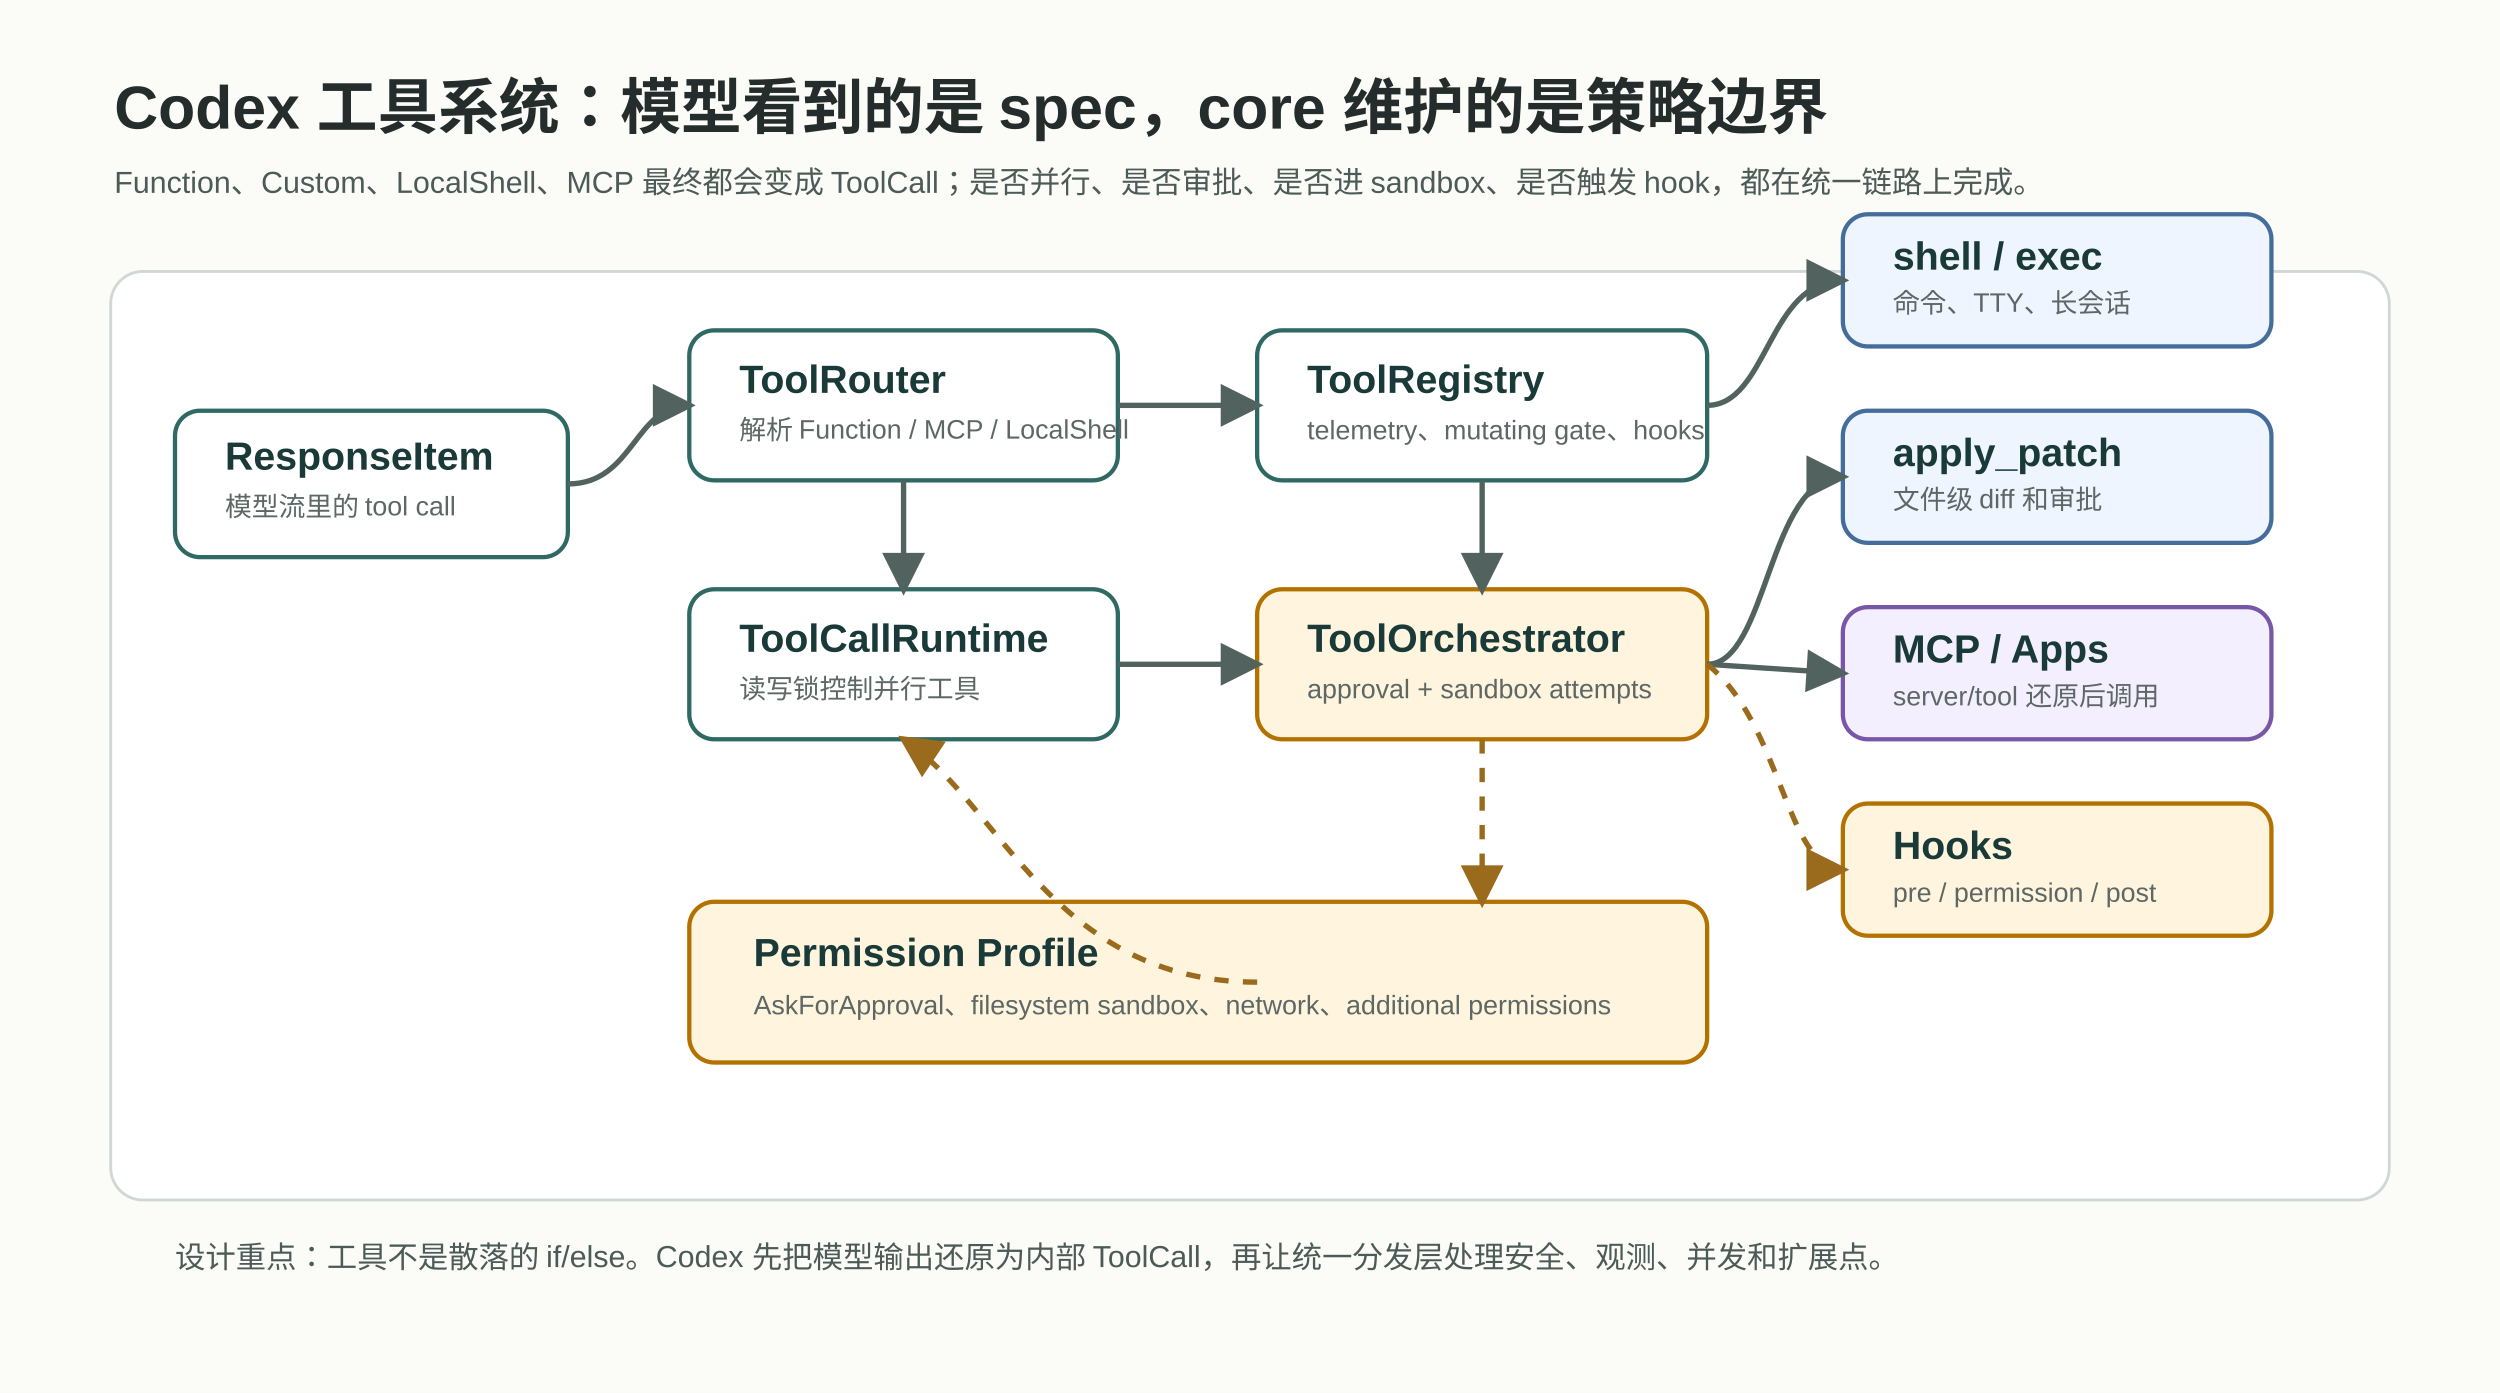
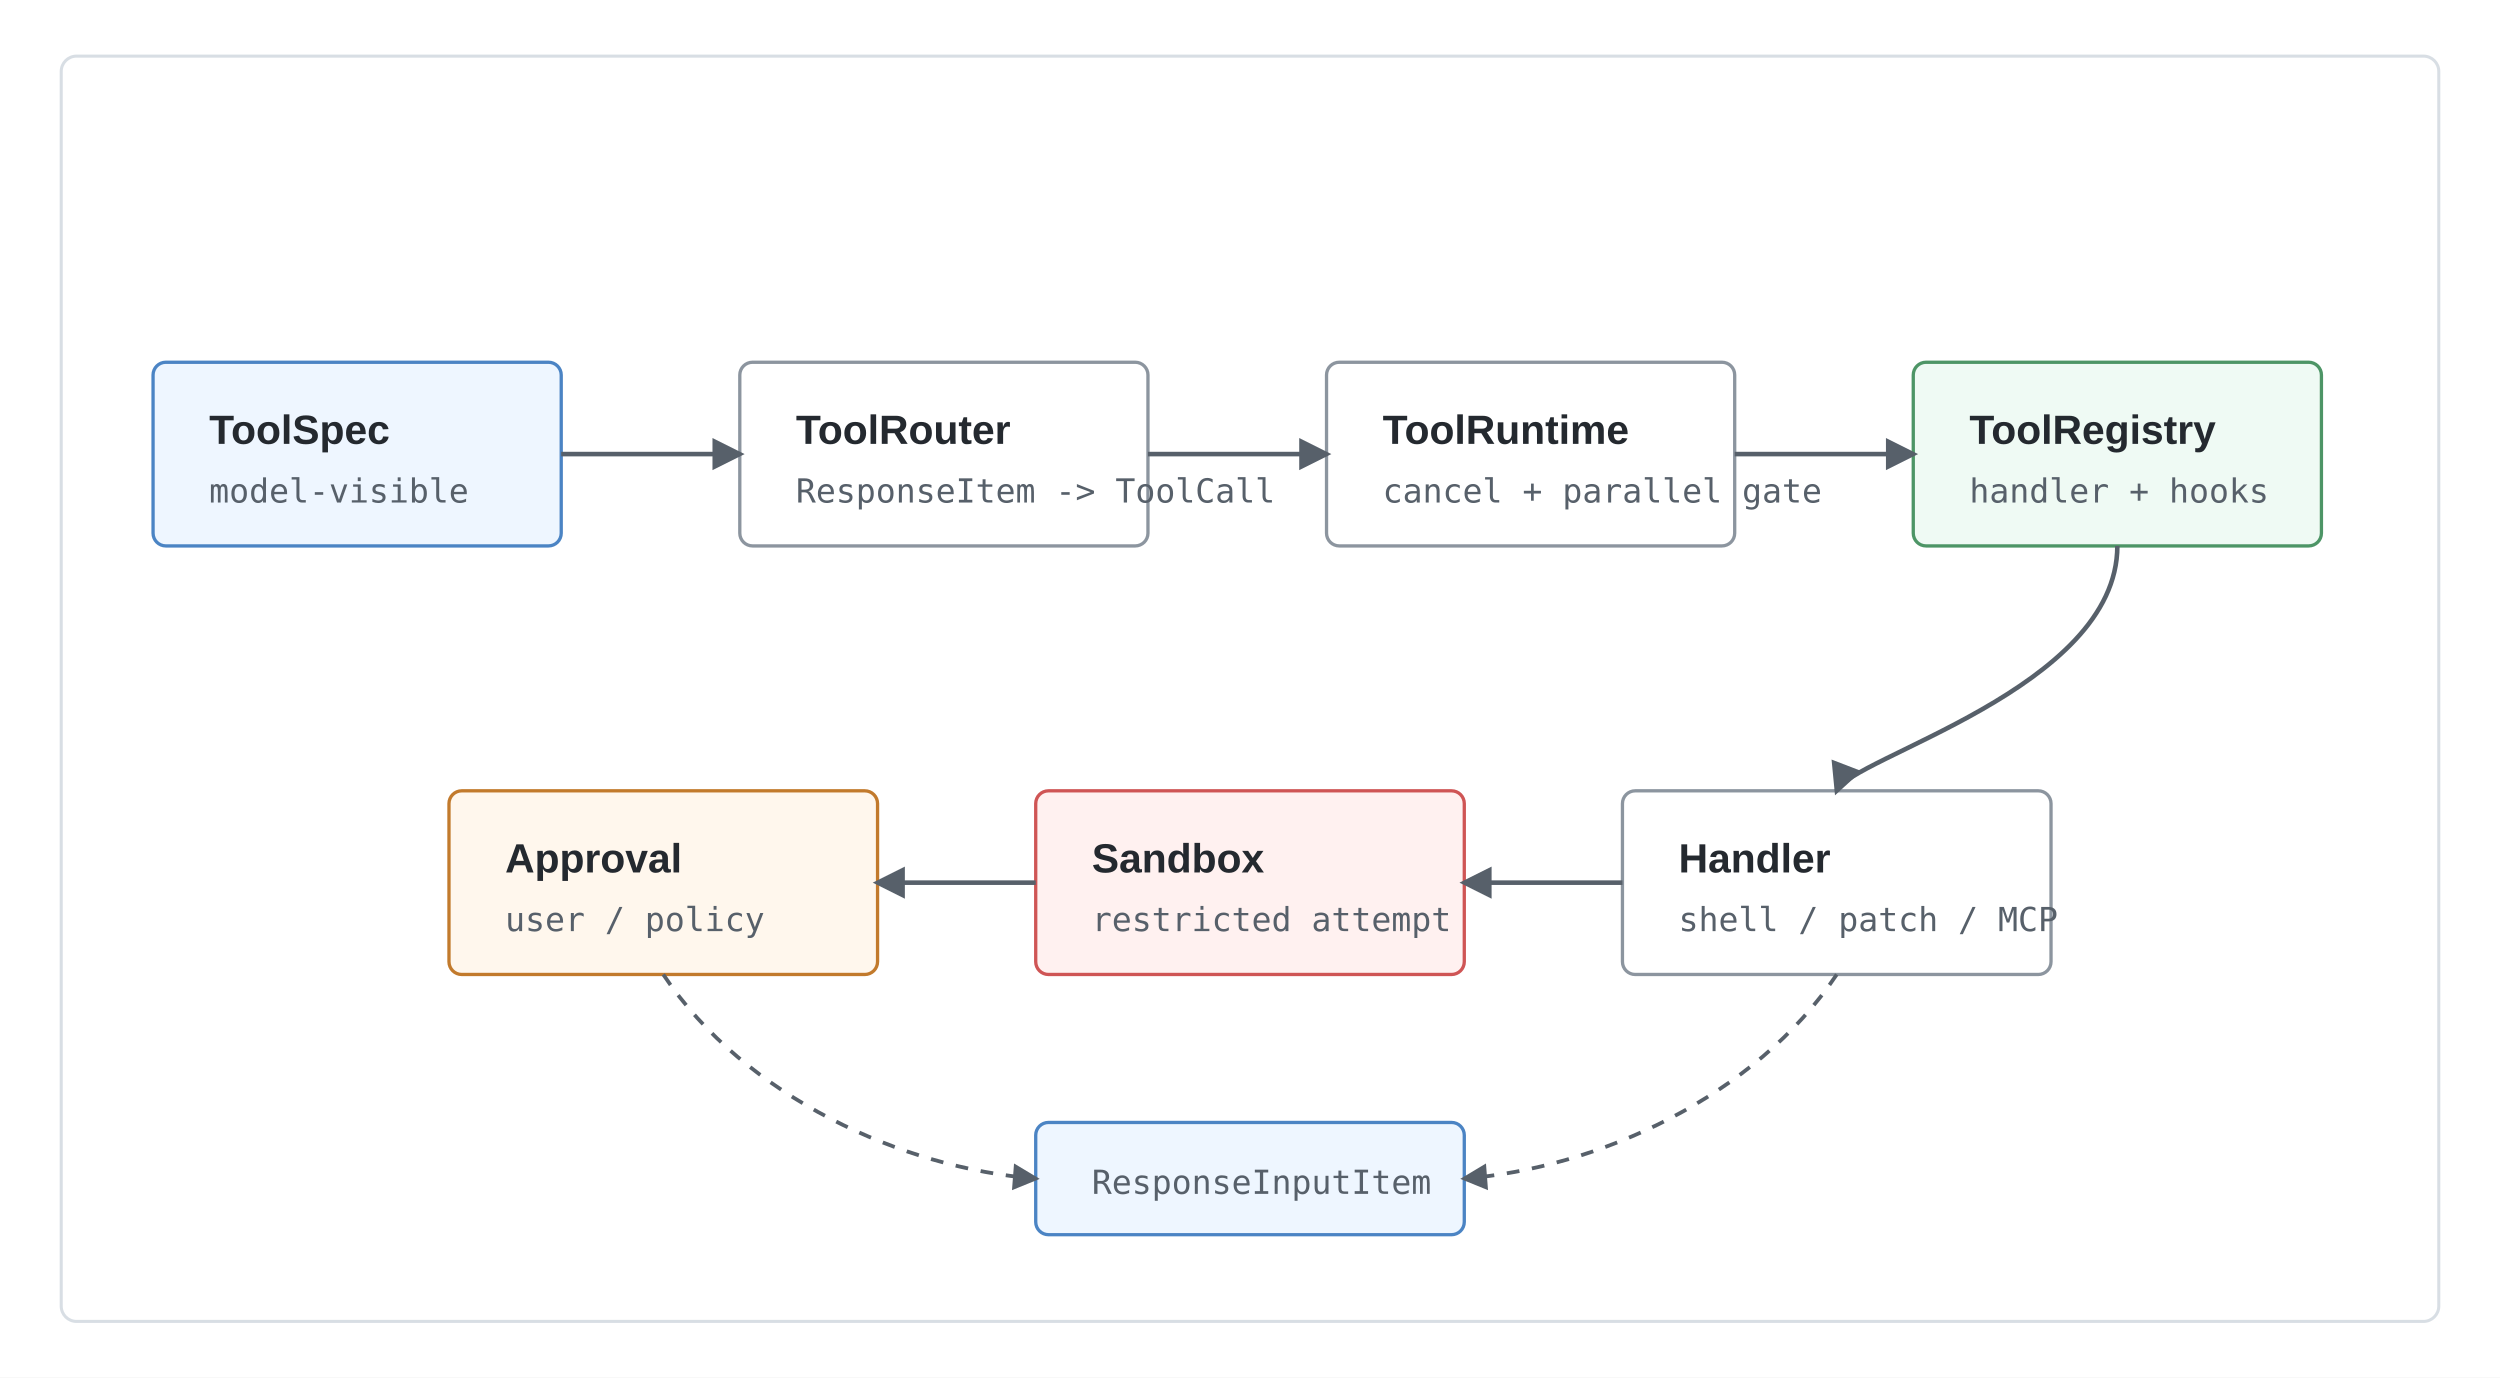
- <svg xmlns="http://www.w3.org/2000/svg" width="1400" height="780" viewBox="0 0 1400 780" role="img" aria-label="Codex tool router registry sandbox chain">
+ <svg xmlns="http://www.w3.org/2000/svg" width="980" height="540" viewBox="0 0 980 540" role="img" aria-label="Codex tool routing and sandbox pipeline">
  <defs>
    <style>
-       .bg { fill: #fbfbf8; }
-       .title { font: 700 34px Arial, sans-serif; fill: #242d2b; }
-       .small { font: 17px Arial, sans-serif; fill: #4d5b58; }
-       .label { font: 700 22px Arial, sans-serif; fill: #193a38; }
-       .tiny { font: 15px Arial, sans-serif; fill: #5d6765; }
-       .node { fill: #ffffff; stroke: #2f6964; stroke-width: 2.4; rx: 14; }
-       .policy { fill: #fff4dd; stroke: #b37200; stroke-width: 2.4; rx: 14; }
-       .runtime { fill: #eef5ff; stroke: #446d9c; stroke-width: 2.4; rx: 14; }
-       .mcp { fill: #f4efff; stroke: #7858a6; stroke-width: 2.4; rx: 14; }
-       .arrow { stroke: #52635f; stroke-width: 3; fill: none; marker-end: url(#arrow); }
-       .dash { stroke: #9a6a1d; stroke-width: 3; fill: none; stroke-dasharray: 8 8; marker-end: url(#arrow-amber); }
-       .panel { fill: #ffffff; stroke: #d0d7d5; stroke-width: 1.6; rx: 18; }
+       .bg{fill:#fff}.panel{fill:#fff;stroke:#d8dee4;stroke-width:1.2;rx:6}
+       .node{fill:#fff;stroke:#8c959f;stroke-width:1.3;rx:5}.blue{fill:#eef6ff;stroke:#4b84c4}
+       .orange{fill:#fff7ed;stroke:#c27a2c}.green{fill:#effaf4;stroke:#4d9566}
+       .red{fill:#fff1f0;stroke:#cf5555}.title{font:700 21px Arial,sans-serif;fill:#24292f}
+       .h{font:700 16px Arial,sans-serif;fill:#24292f}.t{font:14px Arial,sans-serif;fill:#57606a}
+       .mono{font:13px Consolas,monospace;fill:#57606a}.arrow{stroke:#57606a;stroke-width:1.8;fill:none;marker-end:url(#arrow)}
+       .dash{stroke:#57606a;stroke-width:1.5;fill:none;stroke-dasharray:5 5;marker-end:url(#arrow)}
    </style>
-     <marker id="arrow" viewBox="0 0 10 10" refX="8.5" refY="5" markerWidth="8" markerHeight="8" orient="auto-start-reverse">
-       <path d="M 0 0 L 10 5 L 0 10 z" fill="#52635f" />
-     </marker>
-     <marker id="arrow-amber" viewBox="0 0 10 10" refX="8.5" refY="5" markerWidth="8" markerHeight="8" orient="auto-start-reverse">
-       <path d="M 0 0 L 10 5 L 0 10 z" fill="#9a6a1d" />
+     <marker id="arrow" viewBox="0 0 10 10" refX="8.5" refY="5" markerWidth="7" markerHeight="7" orient="auto">
+       <path d="M0 0L10 5L0 10z" fill="#57606a" />
    </marker>
  </defs>
-   <rect class="bg" width="1400" height="780" />
-   <text x="64" y="72" class="title">Codex 工具系统：模型看到的是 spec，core 维护的是策略边界</text>
-   <text x="64" y="108" class="small">Function、Custom、LocalShell、MCP 最终都会变成 ToolCall；是否并行、是否审批、是否进 sandbox、是否触发 hook，都在统一链路上完成。</text>
-   <rect x="62" y="152" width="1276" height="520" class="panel" />
-   <rect x="98" y="230" width="220" height="82" class="node" />
-   <text x="126" y="263" class="label">ResponseItem</text>
-   <text x="126" y="289" class="tiny">模型流里的 tool call</text>
-   <rect x="386" y="185" width="240" height="84" class="node" />
-   <text x="414" y="220" class="label">ToolRouter</text>
-   <text x="414" y="246" class="tiny">解析 Function / MCP / LocalShell</text>
-   <rect x="386" y="330" width="240" height="84" class="node" />
-   <text x="414" y="365" class="label">ToolCallRuntime</text>
-   <text x="414" y="391" class="tiny">读写锁控制并行工具</text>
-   <rect x="704" y="185" width="252" height="84" class="node" />
-   <text x="732" y="220" class="label">ToolRegistry</text>
-   <text x="732" y="246" class="tiny">telemetry、mutating gate、hooks</text>
-   <rect x="704" y="330" width="252" height="84" class="policy" />
-   <text x="732" y="365" class="label">ToolOrchestrator</text>
-   <text x="732" y="391" class="tiny">approval + sandbox attempts</text>
-   <rect x="1032" y="120" width="240" height="74" class="runtime" />
-   <text x="1060" y="151" class="label">shell / exec</text>
-   <text x="1060" y="175" class="tiny">命令、TTY、长会话</text>
-   <rect x="1032" y="230" width="240" height="74" class="runtime" />
-   <text x="1060" y="261" class="label">apply_patch</text>
-   <text x="1060" y="285" class="tiny">文件级 diff 和审批</text>
-   <rect x="1032" y="340" width="240" height="74" class="mcp" />
-   <text x="1060" y="371" class="label">MCP / Apps</text>
-   <text x="1060" y="395" class="tiny">server/tool 还原后调用</text>
-   <rect x="1032" y="450" width="240" height="74" class="policy" />
-   <text x="1060" y="481" class="label">Hooks</text>
-   <text x="1060" y="505" class="tiny">pre / permission / post</text>
-   <rect x="386" y="505" width="570" height="90" class="policy" />
-   <text x="422" y="541" class="label">Permission Profile</text>
-   <text x="422" y="568" class="tiny">AskForApproval、filesystem sandbox、network、additional permissions</text>
-   <path d="M318 271 C355 271 355 227 386 227" class="arrow" />
-   <path d="M506 269 L506 330" class="arrow" />
-   <path d="M626 227 L704 227" class="arrow" />
-   <path d="M626 372 L704 372" class="arrow" />
-   <path d="M830 269 L830 330" class="arrow" />
-   <path d="M956 227 C990 227 990 157 1032 157" class="arrow" />
-   <path d="M956 372 C990 372 990 267 1032 267" class="arrow" />
-   <path d="M956 372 L1032 377" class="arrow" />
-   <path d="M830 414 L830 505" class="dash" />
-   <path d="M956 372 C998 405 1000 487 1032 487" class="dash" />
-   <path d="M704 550 C590 550 560 450 506 414" class="dash" />
-   <text x="98" y="710" class="small">设计重点：工具不是散落的 if/else。Codex 先把模型输出还原为内部 ToolCall，再让统一分发层处理安全、观测、并发和扩展点。</text>
+   <rect class="bg" width="980" height="540" />
+   <rect x="24" y="22" width="932" height="496" class="panel" />
+   <rect x="60" y="142" width="160" height="72" class="node blue" />
+   <text x="82" y="174" class="h">ToolSpec</text>
+   <text x="82" y="197" class="mono">model-visible</text>
+   <rect x="290" y="142" width="160" height="72" class="node" />
+   <text x="312" y="174" class="h">ToolRouter</text>
+   <text x="312" y="197" class="mono">ResponseItem -&gt; ToolCall</text>
+   <rect x="520" y="142" width="160" height="72" class="node" />
+   <text x="542" y="174" class="h">ToolRuntime</text>
+   <text x="542" y="197" class="mono">cancel + parallel gate</text>
+   <rect x="750" y="142" width="160" height="72" class="node green" />
+   <text x="772" y="174" class="h">ToolRegistry</text>
+   <text x="772" y="197" class="mono">handler + hooks</text>
+   <rect x="176" y="310" width="168" height="72" class="node orange" />
+   <text x="198" y="342" class="h">Approval</text>
+   <text x="198" y="365" class="mono">user / policy</text>
+   <rect x="406" y="310" width="168" height="72" class="node red" />
+   <text x="428" y="342" class="h">Sandbox</text>
+   <text x="428" y="365" class="mono">restricted attempt</text>
+   <rect x="636" y="310" width="168" height="72" class="node" />
+   <text x="658" y="342" class="h">Handler</text>
+   <text x="658" y="365" class="mono">shell / patch / MCP</text>
+   <rect x="406" y="440" width="168" height="44" class="node blue" />
+   <text x="428" y="468" class="mono">ResponseInputItem</text>
+   <path d="M220 178H290" class="arrow" />
+   <path d="M450 178H520" class="arrow" />
+   <path d="M680 178H750" class="arrow" />
+   <path d="M830 214C830 270 725 297 720 310" class="arrow" />
+   <path d="M636 346H574" class="arrow" />
+   <path d="M406 346H344" class="arrow" />
+   <path d="M260 382C292 430 354 458 406 462" class="dash" />
+   <path d="M720 382C688 430 626 458 574 462" class="dash" />
</svg>
